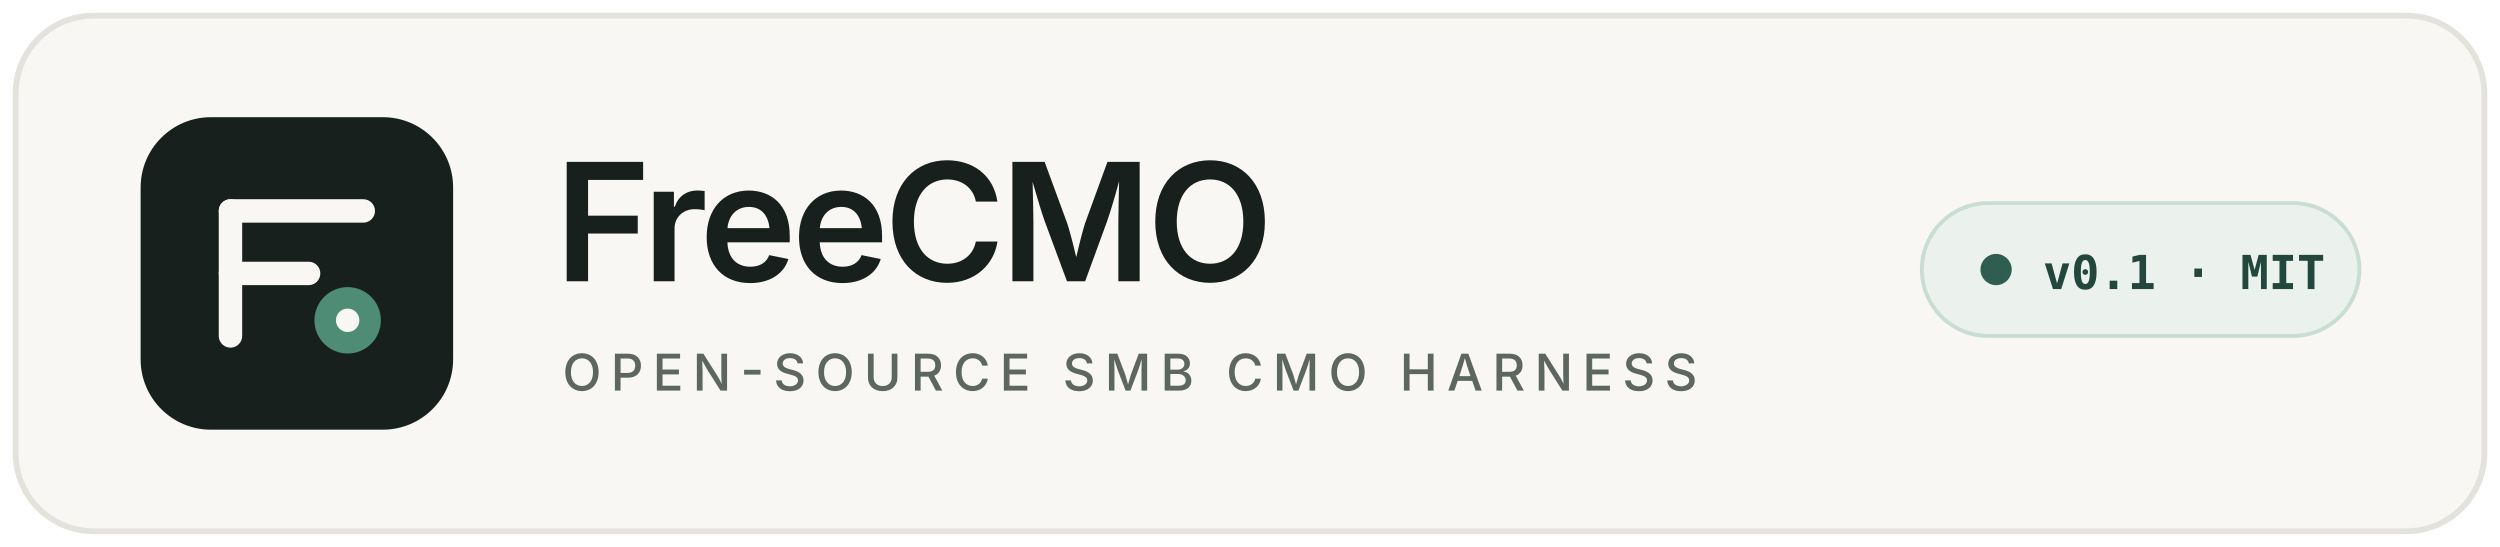
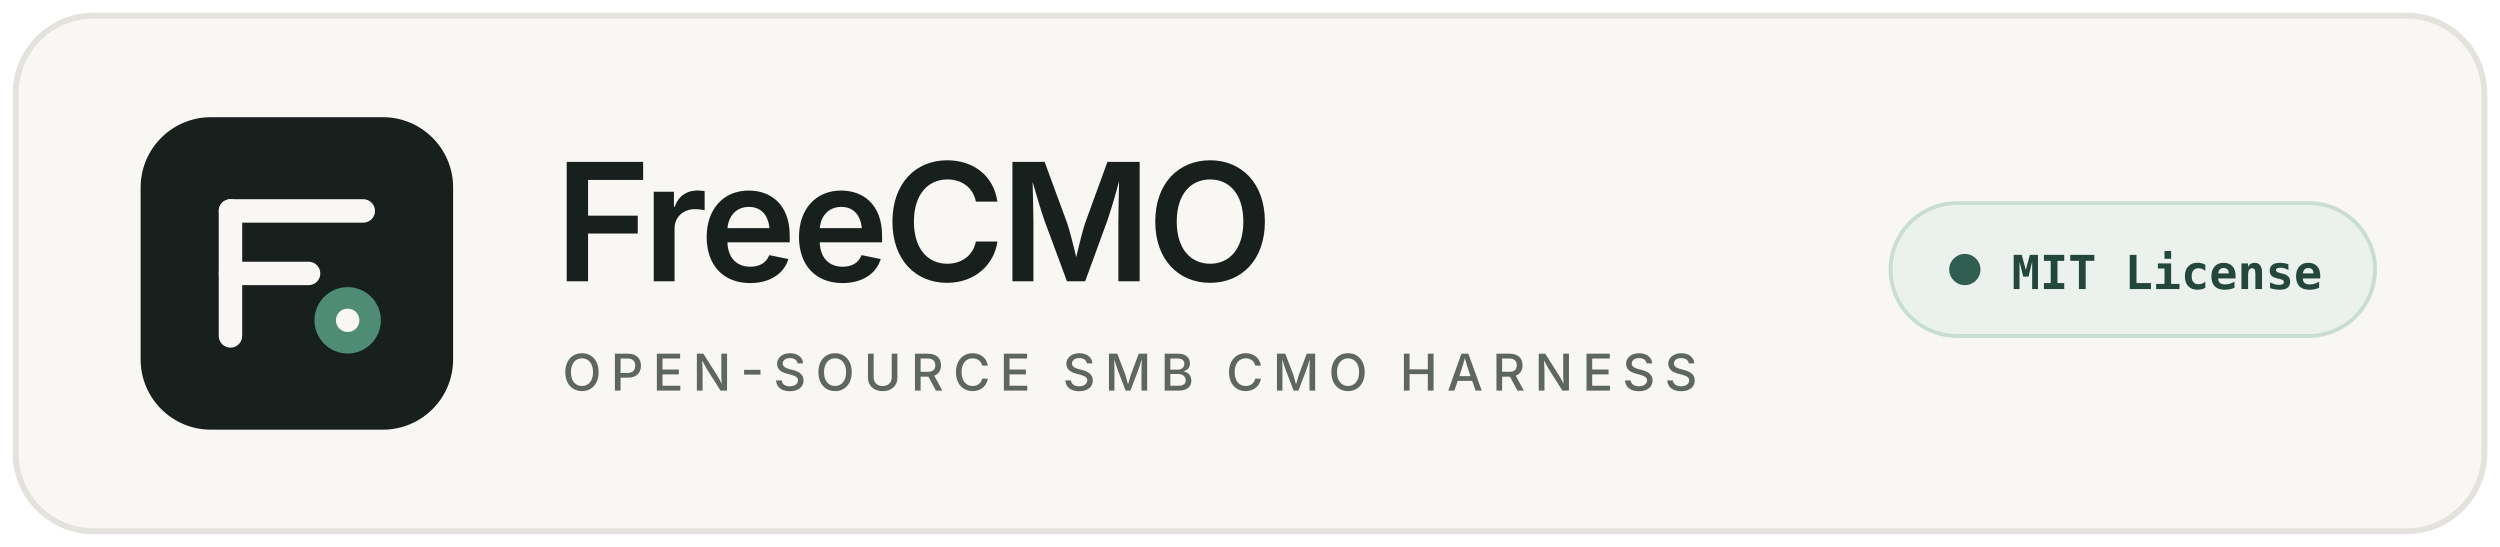
<svg xmlns="http://www.w3.org/2000/svg" viewBox="0 0 640 140" width="640" height="140" role="img" aria-label="FreeCMO minimalist Scandinavian logo">
  <rect x="4" y="4" width="632" height="132" rx="20" fill="#F8F7F4" stroke="#E4E2DC" stroke-width="1.5" />
  <g transform="translate(36, 30)">
    <rect x="0" y="0" width="80" height="80" rx="18" fill="#18201E" />
    <rect x="20" y="21" width="40" height="6" rx="3" fill="#F8F7F4" />
    <rect x="20" y="37" width="26" height="6" rx="3" fill="#F8F7F4" />
    <rect x="20" y="21" width="6" height="38" rx="3" fill="#F8F7F4" />
    <circle cx="53" cy="52" r="8.5" fill="#4E8C75" />
    <circle cx="53" cy="52" r="3" fill="#F8F7F4" />
  </g>
  <text x="142" y="72" font-family="-apple-system, BlinkMacSystemFont, 'Segoe UI', Inter, Helvetica, Arial, sans-serif" font-size="42" font-weight="600" letter-spacing="-1.2" fill="#18201E">FreeCMO</text>
  <text x="144" y="100" font-family="-apple-system, BlinkMacSystemFont, 'Segoe UI', Inter, Helvetica, Arial, sans-serif" font-size="13" font-weight="500" letter-spacing="2.4" fill="#5E6662">OPEN-SOURCE SMB CMO HARNESS</text>
-   <rect x="492" y="52" width="112" height="34" rx="17" fill="#EBF2EE" stroke="#C9DDD4" stroke-width="1" />
-   <circle cx="511" cy="69" r="4" fill="#2F5D50" />
-   <text x="523" y="74" font-family="ui-monospace, SFMono-Regular, Menlo, Monaco, Consolas, monospace" font-size="12" font-weight="600" fill="#23473D">v0.1 · MIT</text>
+   <rect x="484" y="52" width="124" height="34" rx="17" fill="#EBF2EE" stroke="#C9DDD4" stroke-width="1" />
+   <circle cx="503" cy="69" r="4" fill="#2F5D50" />
+   <text x="515" y="74" font-family="ui-monospace, SFMono-Regular, Menlo, Monaco, Consolas, monospace" font-size="12" font-weight="600" fill="#23473D">MIT License</text>
</svg>
